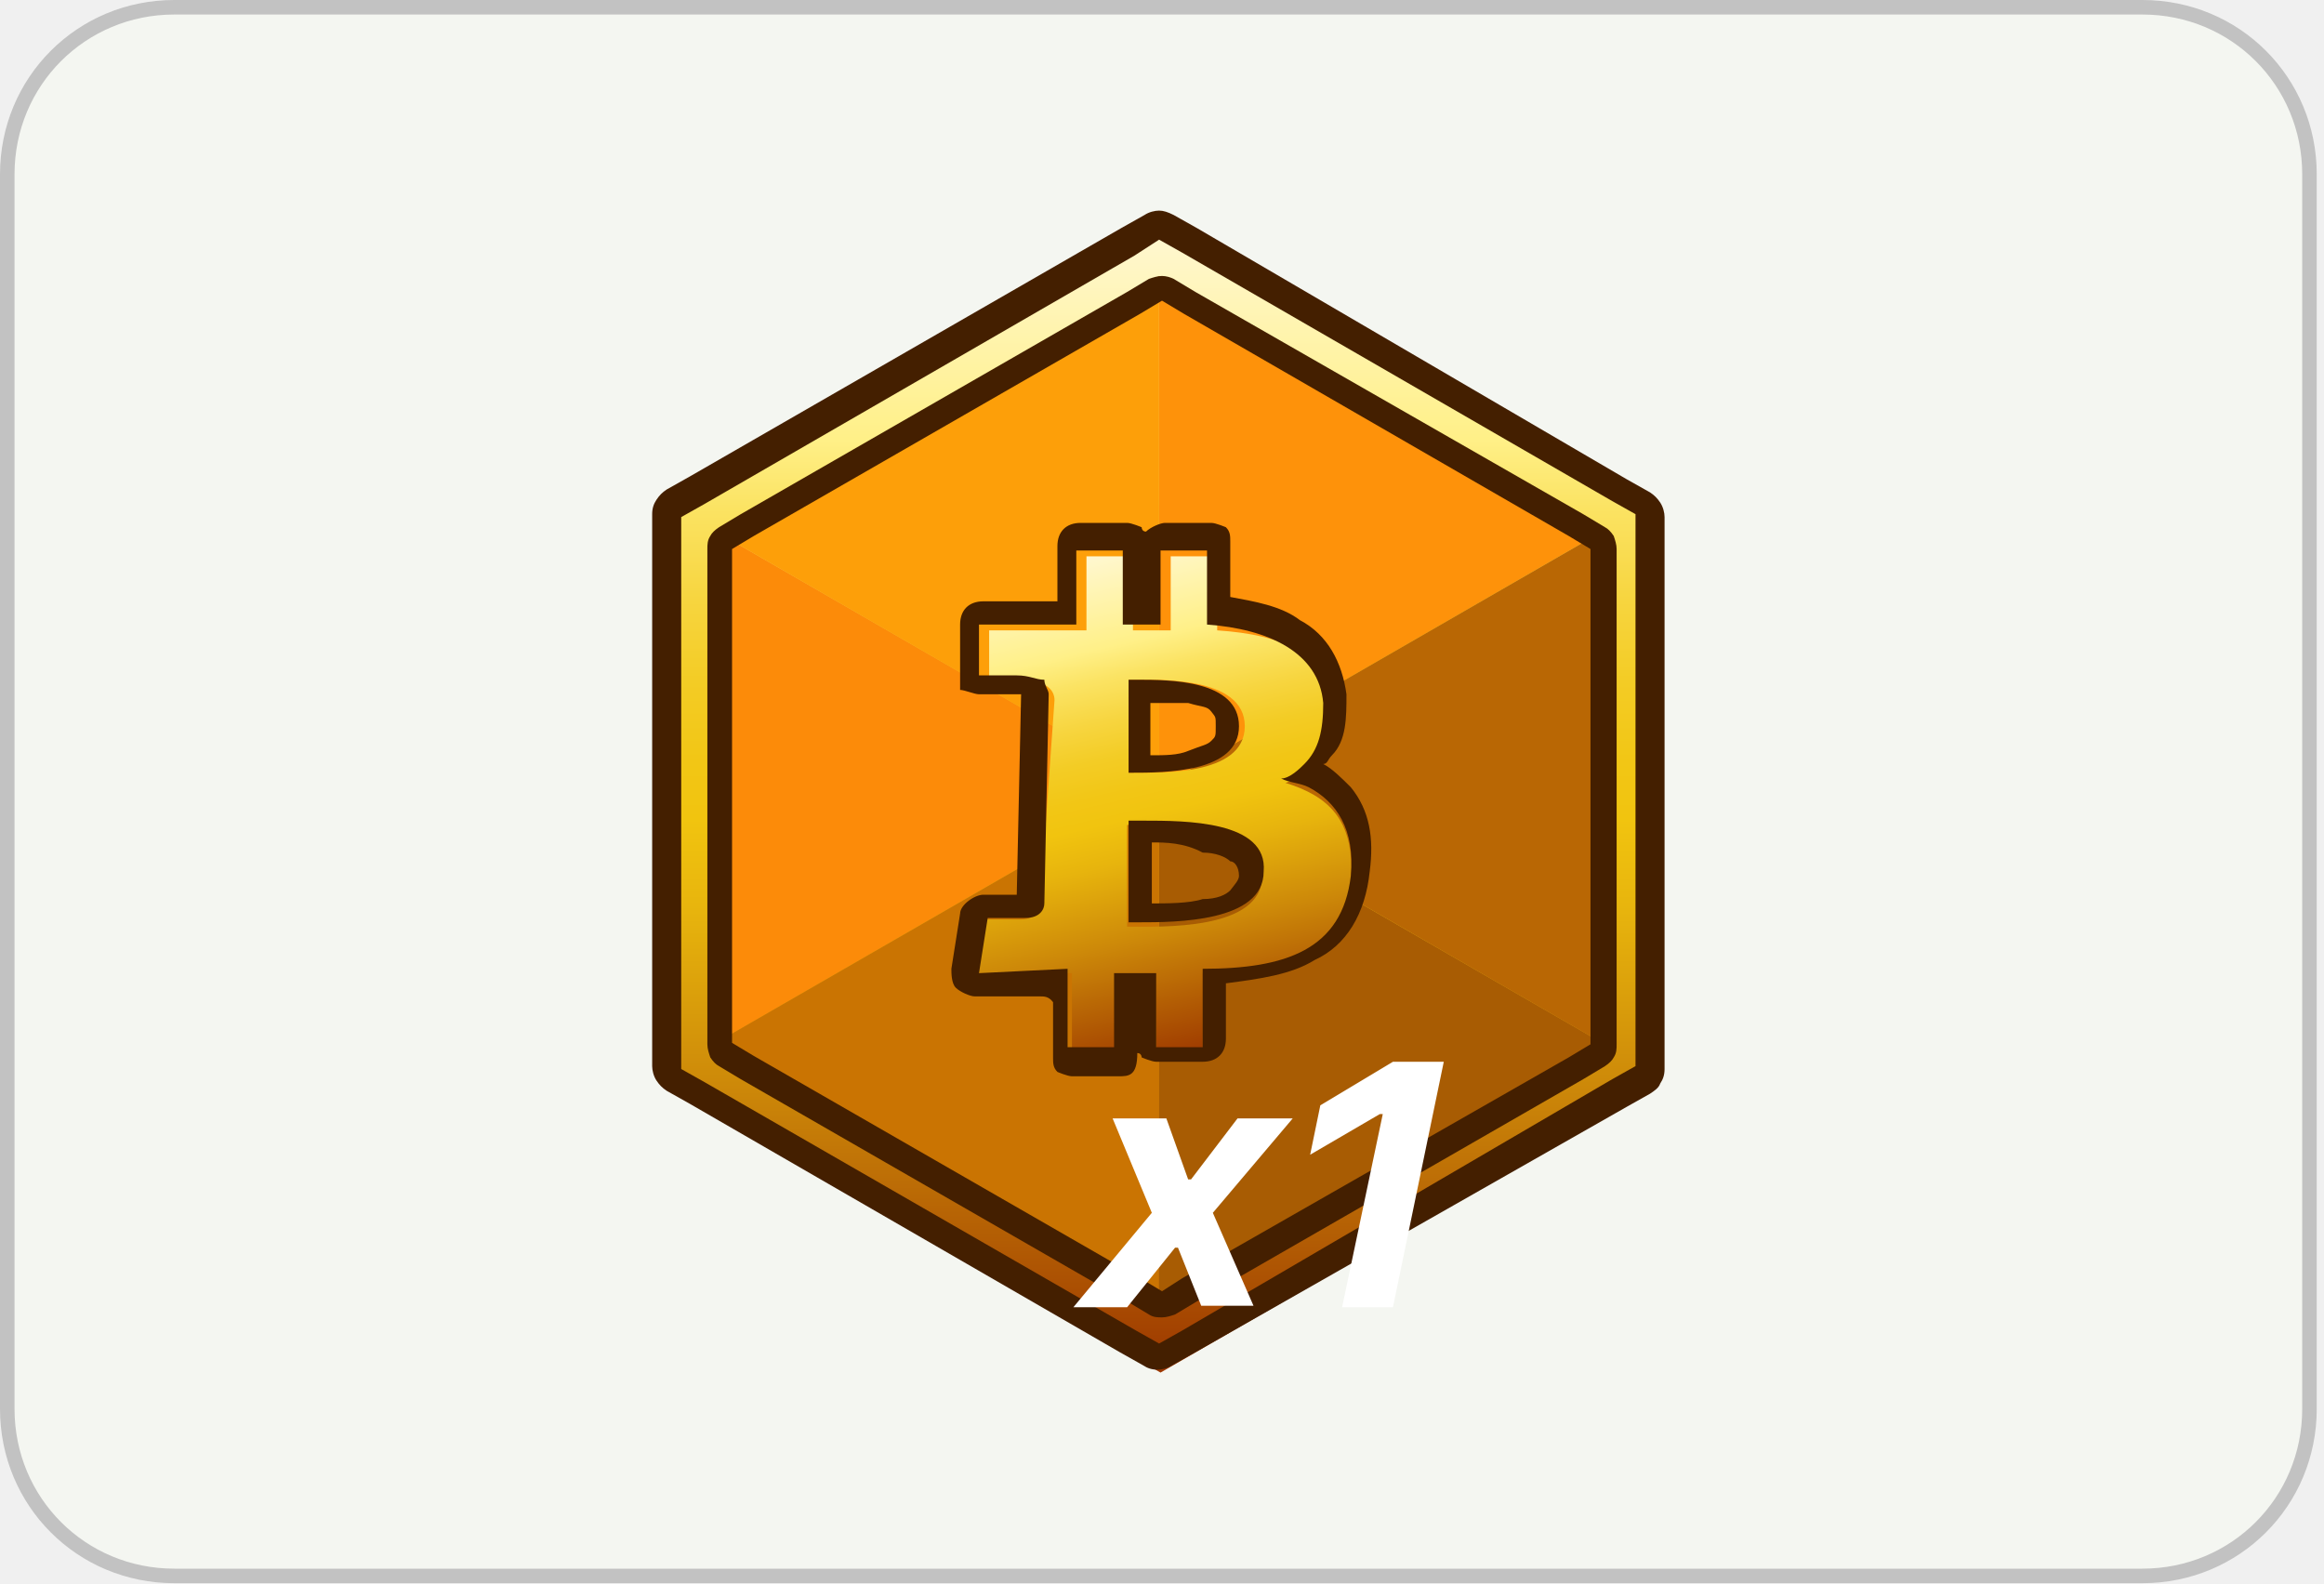
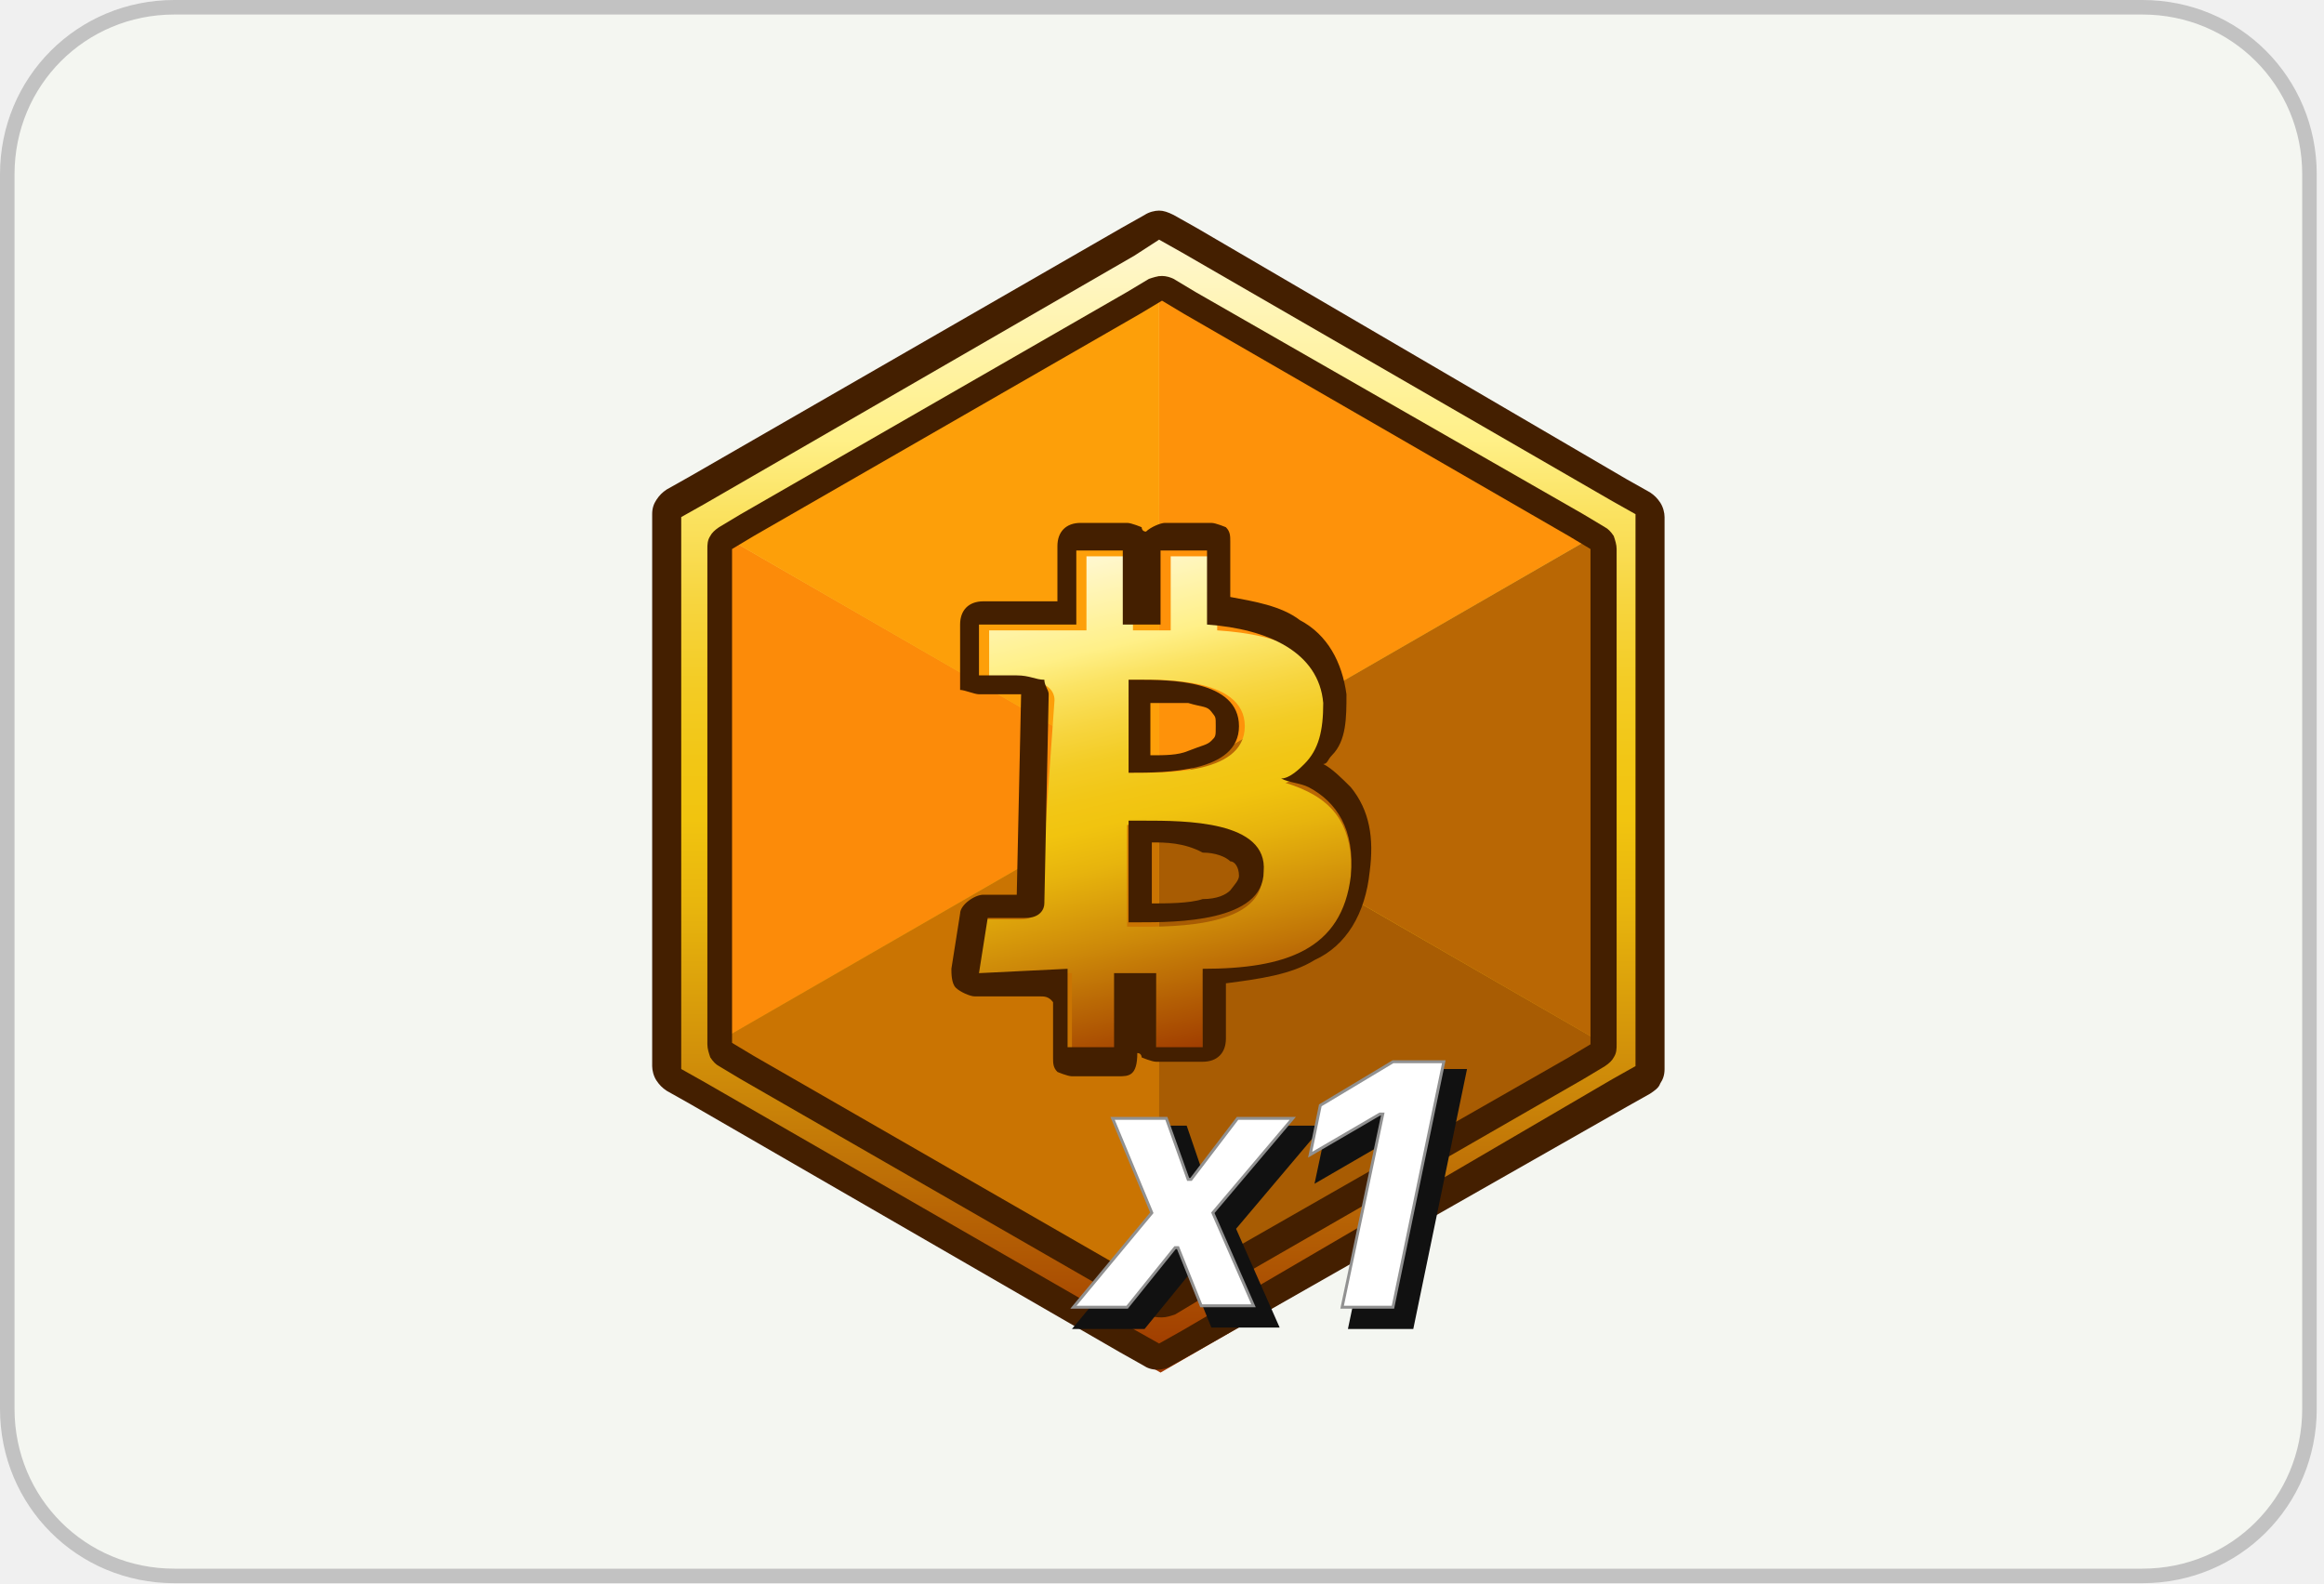
<svg xmlns="http://www.w3.org/2000/svg" version="1.1" id="Слой_1" x="0px" y="0px" viewBox="0 0 160 109" style="enable-background:new 0 0 160 109;" xml:space="preserve">
  <style type="text/css">
	.st0{fill:#F4F6F1;}
	.st1{fill:none;stroke:#C2C2C2;}
	.st2{fill:url(#SVGID_1_);}
	.st3{fill:#FD9F09;}
	.st4{fill:#FC8B09;}
	.st5{fill:#CA7402;}
	.st6{fill:#FE920A;}
	.st7{fill:#A85C03;}
	.st8{fill:#B96704;}
	.st9{fill:#441F00;}
- 	.st10{fill:#FFFFFF;}
- 	.st11{fill:url(#SVGID_00000000214878065591525320000017545104600832932241_);}
- 	.st12{fill-rule:evenodd;clip-rule:evenodd;fill:#441F00;}
+ 	.st10{fill:#111111;}
+ 	.st11{fill:#FFFFFF;stroke:#919191;stroke-width:0.2;stroke-miterlimit:10;}
+ 	.st12{fill:url(#SVGID_00000142143661985229495490000001360518450718707132_);}
+ 	.st13{fill-rule:evenodd;clip-rule:evenodd;fill:#441F00;}
</style>
-   <path class="st0" d="M12,0.5h135.5c6.4,0,11.5,5.1,11.5,11.5v85c0,6.4-5.1,11.5-11.5,11.5H12c-6.4,0-11.5-5.1-11.5-11.5V12  C0.5,5.6,5.6,0.5,12,0.5z" />
+   <path class="st0" d="M12,0.9h135.5c6.4,0,11.5,5.1,11.5,11.5v85c0,6.4-5.1,11.5-11.5,11.5H12c-6.4,0-11.5-5.1-11.5-11.5v-85  C0.5,6,5.6,0.9,12,0.9z" />
  <path class="st1" d="M12,0.5h135.5c6.4,0,11.5,5.1,11.5,11.5v85c0,6.4-5.1,11.5-11.5,11.5H12c-6.4,0-11.5-5.1-11.5-11.5V12  C0.5,5.6,5.6,0.5,12,0.5z" />
-   <linearGradient id="SVGID_1_" gradientUnits="userSpaceOnUse" x1="79.85" y1="580.5" x2="79.85" y2="501.1" gradientTransform="matrix(1 0 0 1 0 -486)">
+   <linearGradient id="SVGID_1_" gradientUnits="userSpaceOnUse" x1="79.85" y1="-471.224" x2="79.85" y2="-391.824" gradientTransform="matrix(1 0 0 -1 0 -376.724)">
    <stop offset="0" style="stop-color:#9C3600" />
    <stop offset="4.000000e-02" style="stop-color:#A44401" />
    <stop offset="0.25" style="stop-color:#CD8909" />
    <stop offset="0.4" style="stop-color:#E7B40D" />
    <stop offset="0.48" style="stop-color:#F1C40F" />
    <stop offset="0.53" style="stop-color:#F2C615" />
    <stop offset="0.6" style="stop-color:#F3CC25" />
    <stop offset="0.67" style="stop-color:#F7D53F" />
    <stop offset="0.75" style="stop-color:#FBE363" />
    <stop offset="0.81" style="stop-color:#FFF088" />
    <stop offset="1" style="stop-color:#FFF8D6" />
  </linearGradient>
  <path class="st2" d="M79.9,15.1L114.2,35v39.7L79.9,94.5L45.5,74.7V35L79.9,15.1z" />
  <path class="st3" d="M79.8,19v35.2L49.3,36.6L79.8,19z" />
  <path class="st4" d="M79.8,54.2L49.3,71.8V36.6L79.8,54.2z" />
  <path class="st5" d="M79.8,54.2v35.2L49.3,71.8L79.8,54.2z" />
  <path class="st6" d="M79.8,19l30.5,17.6L79.8,54.2V19z" />
  <path class="st7" d="M79.8,54.2l30.5,17.6L79.8,89.4V54.2z" />
  <path class="st8" d="M79.8,54.2l30.5-17.6v35.2L79.8,54.2z" />
  <path class="st9" d="M79.8,16.5l1.6,0.9L111,34.5l1.6,0.9v38l-1.6,0.9L81.4,91.6l-1.6,0.9l-1.6-0.9L48.5,74.5l-1.6-0.9v-38l1.6-0.9  l29.6-17.1L79.8,16.5z M79.8,14.5c-0.3,0-0.7,0.1-1,0.3l-1.6,0.9L47.5,32.8l-1.6,0.9c-0.3,0.2-0.5,0.4-0.7,0.7s-0.3,0.6-0.3,1v38  c0,0.3,0.1,0.7,0.3,1s0.4,0.5,0.7,0.7l1.6,0.9l29.6,17.1l1.6,0.9c0.3,0.2,0.6,0.3,1,0.3c0.3,0,0.7-0.1,1-0.3l1.6-0.9L112,76.2  l1.6-0.9c0.3-0.2,0.6-0.4,0.7-0.7c0.2-0.3,0.3-0.6,0.3-1v-38c0-0.3-0.1-0.7-0.3-1c-0.2-0.3-0.4-0.5-0.7-0.7L112,33L82.4,15.7  l-1.6-0.9C80.4,14.6,80.1,14.5,79.8,14.5L79.8,14.5z" />
  <path class="st9" d="M80,20.7l1.5,0.9L108,36.9l1.5,0.9v34.1l-1.5,0.9L81.4,88L80,88.9L78.5,88L51.9,72.7l-1.5-0.9v-34l1.5-0.9  l26.6-15.3L80,20.7z M80,19c-0.3,0-0.6,0.1-0.9,0.2l-1.5,0.9L51,35.4l-1.5,0.9c-0.3,0.2-0.5,0.4-0.6,0.6c-0.2,0.3-0.2,0.6-0.2,0.9  v34.1c0,0.3,0.1,0.6,0.2,0.9c0.2,0.3,0.4,0.5,0.6,0.6l1.5,0.9l26.6,15.3l1.5,0.9c0.3,0.2,0.6,0.2,0.9,0.2s0.6-0.1,0.9-0.2l1.5-0.9  L109,74.3l1.5-0.9c0.3-0.2,0.5-0.4,0.6-0.6c0.2-0.3,0.2-0.6,0.2-0.9V37.8c0-0.3-0.1-0.6-0.2-0.9c-0.2-0.3-0.4-0.5-0.6-0.6l-1.5-0.9  L82.3,20.1l-1.5-0.9C80.6,19.1,80.3,19,80,19L80,19z" />
  <g>
-     <path class="st10" d="M81.1,85.9h-0.2L77.6,90h-3.7l5.4-6.5L76.6,77h3.7l1.5,4.2H82l3.2-4.2H89l-5.5,6.5l2.8,6.4h-3.6L81.1,85.9z    M92.4,90l2.8-13.3H95l-4.8,2.8l0.7-3.4l5-3h3.5L95.9,90H92.4z" />
+     <g>
+       <polygon class="st10" points="91.1,77.5 86,77.5 83,81.3 81.7,77.5 76.9,77.5 79.7,84.4 73.8,91.5 78.8,91.5 81.9,87.7 83.4,91.4     88.1,91.4 85.1,84.6   " />
+       <polygon class="st10" points="96.8,73.6 91.5,76.8 90.5,81.5 95.5,78.6 92.8,91.5 97.3,91.5 101,73.6   " />
+     </g>
+     <g>
+       <path class="st11" d="M81.1,85.9h-0.2L77.6,90h-3.7l5.4-6.5L76.6,77h3.7l1.5,4.2H82l3.2-4.2H89l-5.5,6.5l2.8,6.4h-3.6L81.1,85.9z     M92.4,90l2.8-13.3H95l-4.8,2.8l0.7-3.4l5-3h3.5L95.9,90H92.4z" />
+     </g>
  </g>
  <g>
    <g>
-       <linearGradient id="SVGID_00000151528535014591111310000011913333541549075612_" gradientUnits="userSpaceOnUse" x1="82.916" y1="-533.554" x2="74.875" y2="-498.554" gradientTransform="matrix(1 0 0 -1 0 -460.724)">
+       <linearGradient id="SVGID_00000002344483566672877740000006515549185542734985_" gradientUnits="userSpaceOnUse" x1="82.916" y1="1128.83" x2="74.875" y2="1093.83" gradientTransform="matrix(1 0 0 1 0 -1056)">
        <stop offset="0" style="stop-color:#9C3600" />
        <stop offset="4.000000e-02" style="stop-color:#A44401" />
        <stop offset="0.25" style="stop-color:#CD8909" />
        <stop offset="0.4" style="stop-color:#E7B40D" />
        <stop offset="0.48" style="stop-color:#F1C40F" />
        <stop offset="0.53" style="stop-color:#F2C615" />
        <stop offset="0.6" style="stop-color:#F3CC25" />
        <stop offset="0.67" style="stop-color:#F7D53F" />
        <stop offset="0.75" style="stop-color:#FBE363" />
        <stop offset="0.81" style="stop-color:#FFF088" />
        <stop offset="1" style="stop-color:#FFF8D6" />
      </linearGradient>
-       <path style="fill:url(#SVGID_00000151528535014591111310000011913333541549075612_);" d="M91.8,48.8c-0.3-3.8-3.5-5.1-8-5.4v-5.1    h-3.2v5.1c-1,0-1.9,0-2.6,0v-5.1h-3.2v5.1c-0.6,0-1.3,0-2.2,0l0,0h-4.5v3.5h2.6c1.3,0,1.9,0.6,1.9,1.3l-1,14.1c0,0.3-0.3,1-1.3,1    h-2.6L67.1,67h4.5c1,0,1.6,0,2.2,0v5.4H77v-5.1c1,0,1.9,0,2.6,0v5.1h3.2V67c5.8-0.3,9.6-1.6,10.2-6.4c0.3-4.2-1.6-5.8-4.5-6.7    C90.8,53.2,92.1,51.6,91.8,48.8L91.8,48.8z M86.9,60.3c0,3.8-7,3.5-9.3,3.5v-7C79.9,56.4,86.9,56.1,86.9,60.3z M85.7,50    c0,3.5-6.1,3.2-8,3.2v-6.4C79.6,46.8,85.7,46.5,85.7,50z" />
-       <path class="st12" d="M67.4,67l0.6-3.8c0,0,0.3,0,1,0s1.6,0,1.6,0l0,0l0,0c1,0,1.3-0.6,1.3-1l0,0l0.3-14.4c0-0.3-0.3-0.6-0.3-1    c-0.6,0-1-0.3-1.9-0.3l0,0l0,0c0,0-0.3,0-1,0c-0.3,0-0.6,0-0.6,0c-0.3,0-1,0-1,0V43h4.5l0,0c0.6,0,1.3,0,2.2,0v-5.1h3.2V43    c0.6,0,1,0,1.6,0c0.3,0,0.6,0,1,0v-5.1h3.2V43c4.2,0.3,7.7,1.9,8,5.4l0,0c0,1.9-0.3,3.2-1.3,4.2c-0.3,0.3-1,1-1.6,1    c0.6,0.3,1.3,0.3,1.9,0.6c1.9,1,3.2,2.9,2.9,6.1c-0.6,5.1-4.5,6.4-10.2,6.4v5.4h-3.2V67c-0.3,0-0.6,0-1,0h-0.3c-0.6,0-1,0-1.6,0    v5.1h-3.2v-5.4L67.4,67z M71.6,68.6h-4.5c-0.3,0-1-0.3-1.3-0.6s-0.3-1-0.3-1.3l0.6-3.8c0-0.6,1-1.3,1.6-1.3l0,0H68    c0.3,0,0.6,0,1,0s0.6,0,1,0l0,0l0.3-13.8l0,0l0,0c0,0,0,0-0.3,0c0,0,0,0-0.3,0l0,0c-0.3,0-0.6,0-1,0s-0.6,0-1,0h-0.3l0,0    c-0.3,0-1-0.3-1.3-0.3c0-0.3,0-0.6,0-1V43c0-1,0.6-1.6,1.6-1.6h4.5c0,0,0,0,0.3,0h0.3v-3.8c0-1,0.6-1.6,1.6-1.6h3.2    c0.3,0,1,0.3,1,0.3s0,0.3,0.3,0.3l0,0c0.3-0.3,1-0.6,1.3-0.6h3.2c0.3,0,1,0.3,1,0.3c0.3,0.3,0.3,0.6,0.3,1v3.8    c1.6,0.3,3.5,0.6,4.8,1.6c1.9,1,2.9,2.9,3.2,5.1l0,0c0,1.6,0,3.2-1,4.2c-0.3,0.3-0.3,0.6-0.6,0.6c0.6,0.3,1.3,1,1.9,1.6    c1.3,1.6,1.6,3.5,1.3,5.8c-0.3,2.9-1.6,5.1-3.8,6.1c-1.6,1-3.8,1.3-6.1,1.6v3.8c0,1-0.6,1.6-1.6,1.6h-3.2c-0.3,0-1-0.3-1-0.3    s0-0.3-0.3-0.3c0,1.6-0.6,1.6-1.3,1.6h-3.2c-0.3,0-1-0.3-1-0.3c-0.3-0.3-0.3-0.6-0.3-1V69C72.2,68.6,71.9,68.6,71.6,68.6     M68.7,63.2C69,63.2,69,63.2,68.7,63.2C69,63.2,69,63.2,68.7,63.2z M85.3,60.3c0-0.6-0.3-1-0.6-1c-0.3-0.3-1-0.6-1.9-0.6    C81.5,58,80.2,58,79.3,58v4.2c1,0,2.6,0,3.5-0.3c1,0,1.6-0.3,1.9-0.6C85,60.9,85.3,60.6,85.3,60.3z M77.7,63.5    C77.7,63.5,77.3,63.5,77.7,63.5v-7c0.3,0,0.6,0,1,0c2.9,0,8.6,0,8.3,3.5c0,3.5-6.1,3.5-8.6,3.5C78,63.5,77.7,63.5,77.7,63.5z     M83.4,51c0.3-0.3,0.3-0.3,0.3-1s0-0.6-0.3-1s-0.6-0.3-1.6-0.6c-0.6,0-1.6,0-2.6,0V52c1,0,1.9,0,2.6-0.3    C82.8,51.3,83.1,51.3,83.4,51z M77.7,53.2L77.7,53.2v-6.4c0.3,0,0.3,0,0.6,0c2.2,0,7,0,7,3.2s-5.1,3.2-7.4,3.2    C78,53.2,78,53.2,77.7,53.2z" />
+       <path style="fill:url(#SVGID_00000002344483566672877740000006515549185542734985_);" d="M91.8,48.8c-0.3-3.8-3.5-5.1-8-5.4v-5.1    h-3.2v5.1c-1,0-1.9,0-2.6,0v-5.1h-3.2v5.1c-0.6,0-1.3,0-2.2,0l0,0h-4.5v3.5h2.6c1.3,0,1.9,0.6,1.9,1.3l-1,14.1c0,0.3-0.3,1-1.3,1    h-2.6L67.1,67h4.5c1,0,1.6,0,2.2,0v5.4H77v-5.1c1,0,1.9,0,2.6,0v5.1h3.2V67c5.8-0.3,9.6-1.6,10.2-6.4c0.3-4.2-1.6-5.8-4.5-6.7    C90.8,53.2,92.1,51.6,91.8,48.8L91.8,48.8z M86.9,60.3c0,3.8-7,3.5-9.3,3.5v-7C79.9,56.4,86.9,56.1,86.9,60.3z M85.7,50    c0,3.5-6.1,3.2-8,3.2v-6.4C79.6,46.8,85.7,46.5,85.7,50z" />
+       <path class="st13" d="M67.4,67l0.6-3.8c0,0,0.3,0,1,0s1.6,0,1.6,0l0,0l0,0c1,0,1.3-0.6,1.3-1l0,0l0.3-14.4c0-0.3-0.3-0.6-0.3-1    c-0.6,0-1-0.3-1.9-0.3l0,0l0,0c0,0-0.3,0-1,0c-0.3,0-0.6,0-0.6,0c-0.3,0-1,0-1,0V43h4.5l0,0c0.6,0,1.3,0,2.2,0v-5.1h3.2V43    c0.6,0,1,0,1.6,0c0.3,0,0.6,0,1,0v-5.1h3.2V43c4.2,0.3,7.7,1.9,8,5.4l0,0c0,1.9-0.3,3.2-1.3,4.2c-0.3,0.3-1,1-1.6,1    c0.6,0.3,1.3,0.3,1.9,0.6c1.9,1,3.2,2.9,2.9,6.1c-0.6,5.1-4.5,6.4-10.2,6.4v5.4h-3.2V67c-0.3,0-0.6,0-1,0h-0.3c-0.6,0-1,0-1.6,0    v5.1h-3.2v-5.4L67.4,67z M71.6,68.6h-4.5c-0.3,0-1-0.3-1.3-0.6s-0.3-1-0.3-1.3l0.6-3.8c0-0.6,1-1.3,1.6-1.3l0,0H68    c0.3,0,0.6,0,1,0s0.6,0,1,0l0,0l0.3-13.8l0,0l0,0c0,0,0,0-0.3,0c0,0,0,0-0.3,0l0,0c-0.3,0-0.6,0-1,0s-0.6,0-1,0h-0.3l0,0    c-0.3,0-1-0.3-1.3-0.3c0-0.3,0-0.6,0-1V43c0-1,0.6-1.6,1.6-1.6h4.5c0,0,0,0,0.3,0h0.3v-3.8c0-1,0.6-1.6,1.6-1.6h3.2    c0.3,0,1,0.3,1,0.3s0,0.3,0.3,0.3l0,0c0.3-0.3,1-0.6,1.3-0.6h3.2c0.3,0,1,0.3,1,0.3c0.3,0.3,0.3,0.6,0.3,1v3.8    c1.6,0.3,3.5,0.6,4.8,1.6c1.9,1,2.9,2.9,3.2,5.1l0,0c0,1.6,0,3.2-1,4.2c-0.3,0.3-0.3,0.6-0.6,0.6c0.6,0.3,1.3,1,1.9,1.6    c1.3,1.6,1.6,3.5,1.3,5.8c-0.3,2.9-1.6,5.1-3.8,6.1c-1.6,1-3.8,1.3-6.1,1.6v3.8c0,1-0.6,1.6-1.6,1.6h-3.2c-0.3,0-1-0.3-1-0.3    s0-0.3-0.3-0.3c0,1.6-0.6,1.6-1.3,1.6h-3.2c-0.3,0-1-0.3-1-0.3c-0.3-0.3-0.3-0.6-0.3-1V69C72.2,68.6,71.9,68.6,71.6,68.6     M68.7,63.2C69,63.2,69,63.2,68.7,63.2C69,63.2,69,63.2,68.7,63.2z M85.3,60.3c0-0.6-0.3-1-0.6-1c-0.3-0.3-1-0.6-1.9-0.6    C81.5,58,80.2,58,79.3,58v4.2c1,0,2.6,0,3.5-0.3c1,0,1.6-0.3,1.9-0.6C85,60.9,85.3,60.6,85.3,60.3z M77.7,63.5    C77.7,63.5,77.3,63.5,77.7,63.5v-7c0.3,0,0.6,0,1,0c2.9,0,8.6,0,8.3,3.5c0,3.5-6.1,3.5-8.6,3.5C78,63.5,77.7,63.5,77.7,63.5z     M83.4,51c0.3-0.3,0.3-0.3,0.3-1s0-0.6-0.3-1s-0.6-0.3-1.6-0.6c-0.6,0-1.6,0-2.6,0V52c1,0,1.9,0,2.6-0.3    C82.8,51.3,83.1,51.3,83.4,51z M77.7,53.2L77.7,53.2v-6.4c0.3,0,0.3,0,0.6,0c2.2,0,7,0,7,3.2s-5.1,3.2-7.4,3.2    C78,53.2,78,53.2,77.7,53.2z" />
    </g>
  </g>
</svg>
